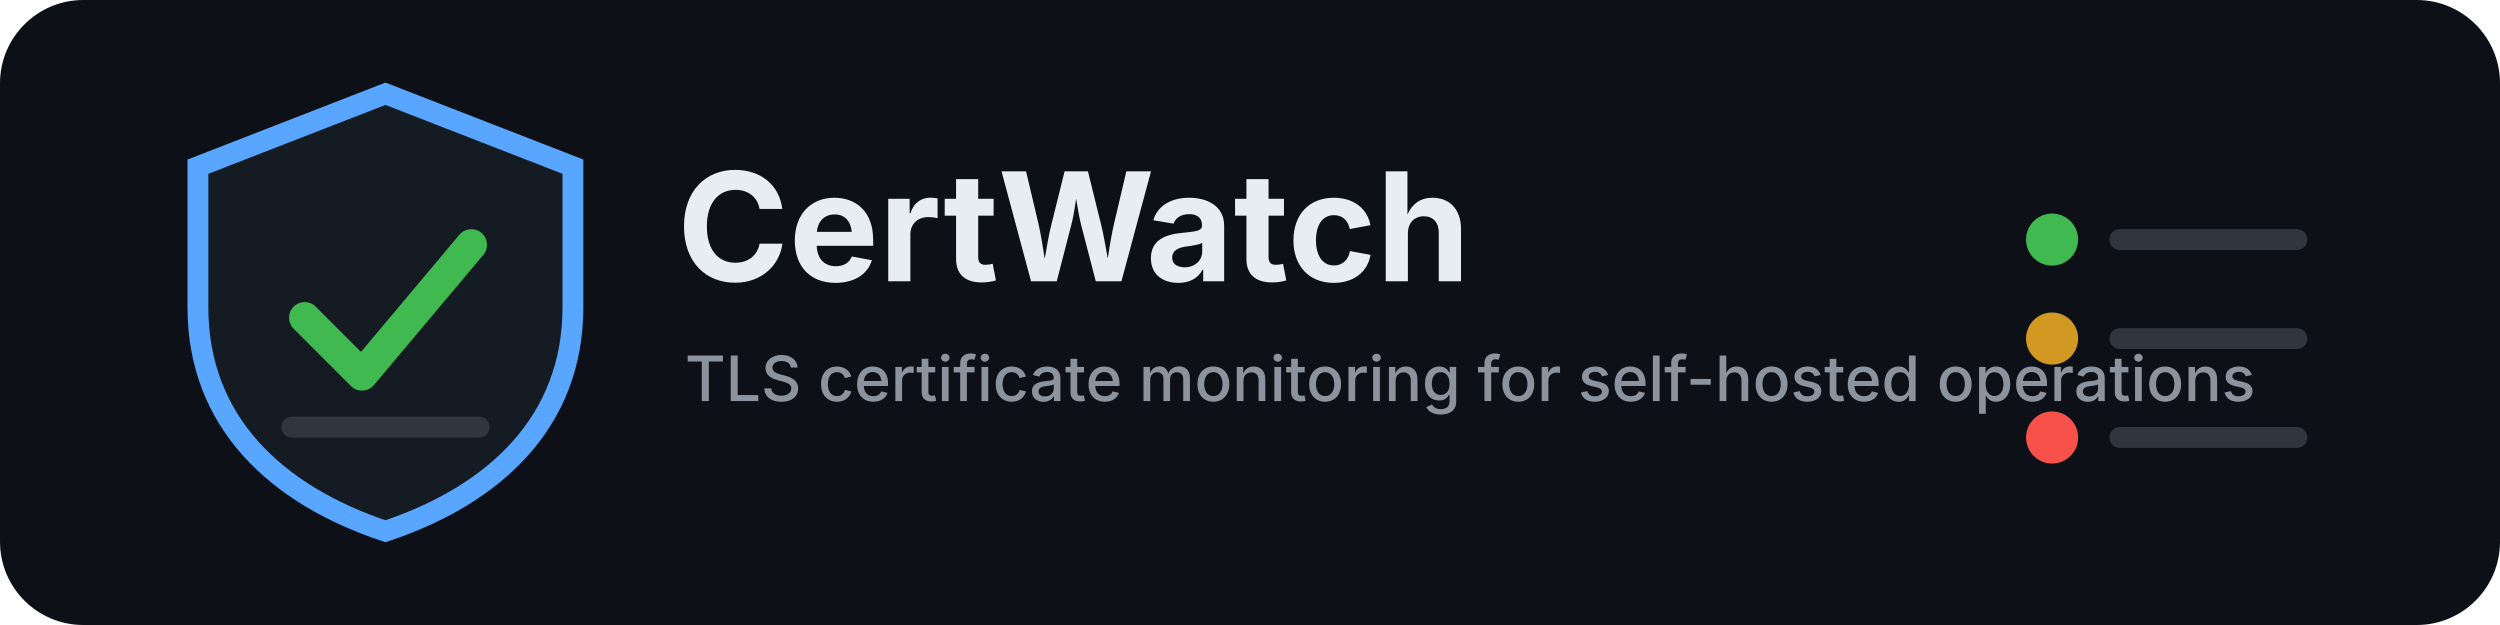
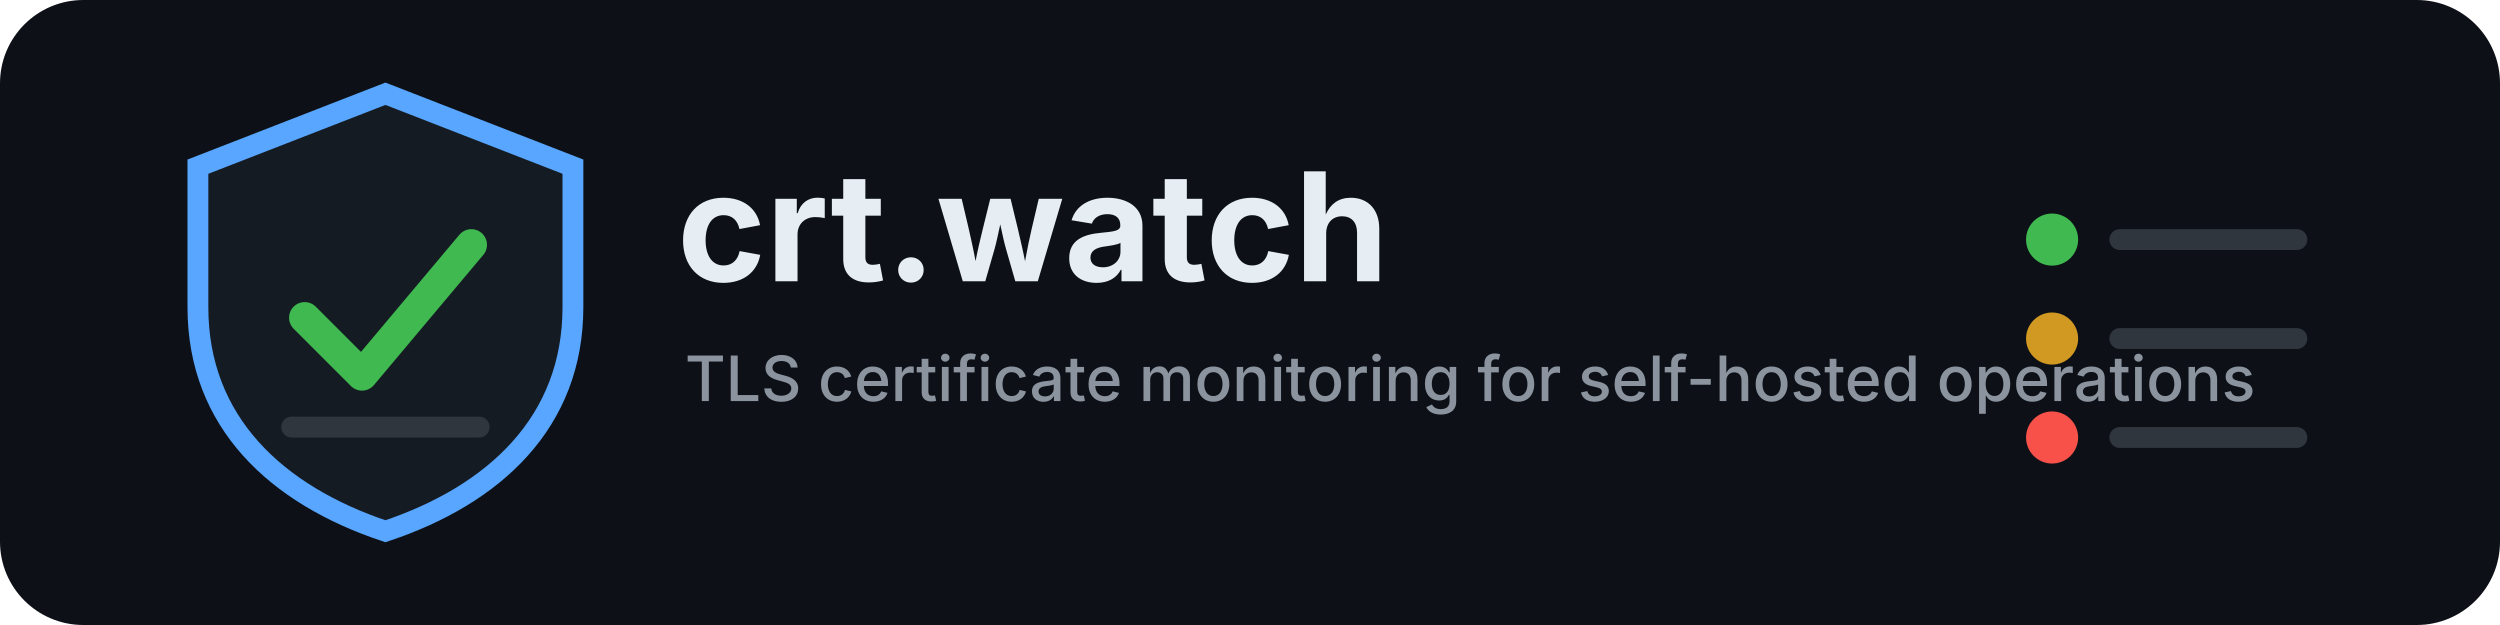
<svg xmlns="http://www.w3.org/2000/svg" width="960" height="240" viewBox="0 0 960 240" fill="none" role="img" aria-labelledby="title desc">
  <rect width="960" height="240" rx="32" fill="#0D1117" />
  <g transform="translate(64 36)">
    <path d="M84 0L156 28V82C156 126 126 154 84 168C42 154 12 126 12 82V28L84 0Z" fill="#151B23" stroke="#58A6FF" stroke-width="8" />
    <path d="M53 86L75 108L117 58" stroke="#3FB950" stroke-width="12" stroke-linecap="round" stroke-linejoin="round" />
    <path d="M48 128H120" stroke="#30363D" stroke-width="8" stroke-linecap="round" />
  </g>
-   <text x="260" y="108" fill="#E6EDF3" font-family="Inter, Segoe UI, Arial, sans-serif" font-size="58" font-weight="750">CertWatch</text>
+   <text x="260" y="108" fill="#E6EDF3" font-family="Inter, Segoe UI, Arial, sans-serif" font-size="58" font-weight="750">crt.watch</text>
  <text x="263" y="154" fill="#8B949E" font-family="Inter, Segoe UI, Arial, sans-serif" font-size="24" font-weight="500">TLS certificate monitoring for self-hosted operations</text>
  <g transform="translate(770 74)">
    <circle cx="18" cy="18" r="10" fill="#3FB950" />
    <circle cx="18" cy="56" r="10" fill="#D29922" />
    <circle cx="18" cy="94" r="10" fill="#F85149" />
    <path d="M44 18H112M44 56H112M44 94H112" stroke="#30363D" stroke-width="8" stroke-linecap="round" />
  </g>
</svg>
